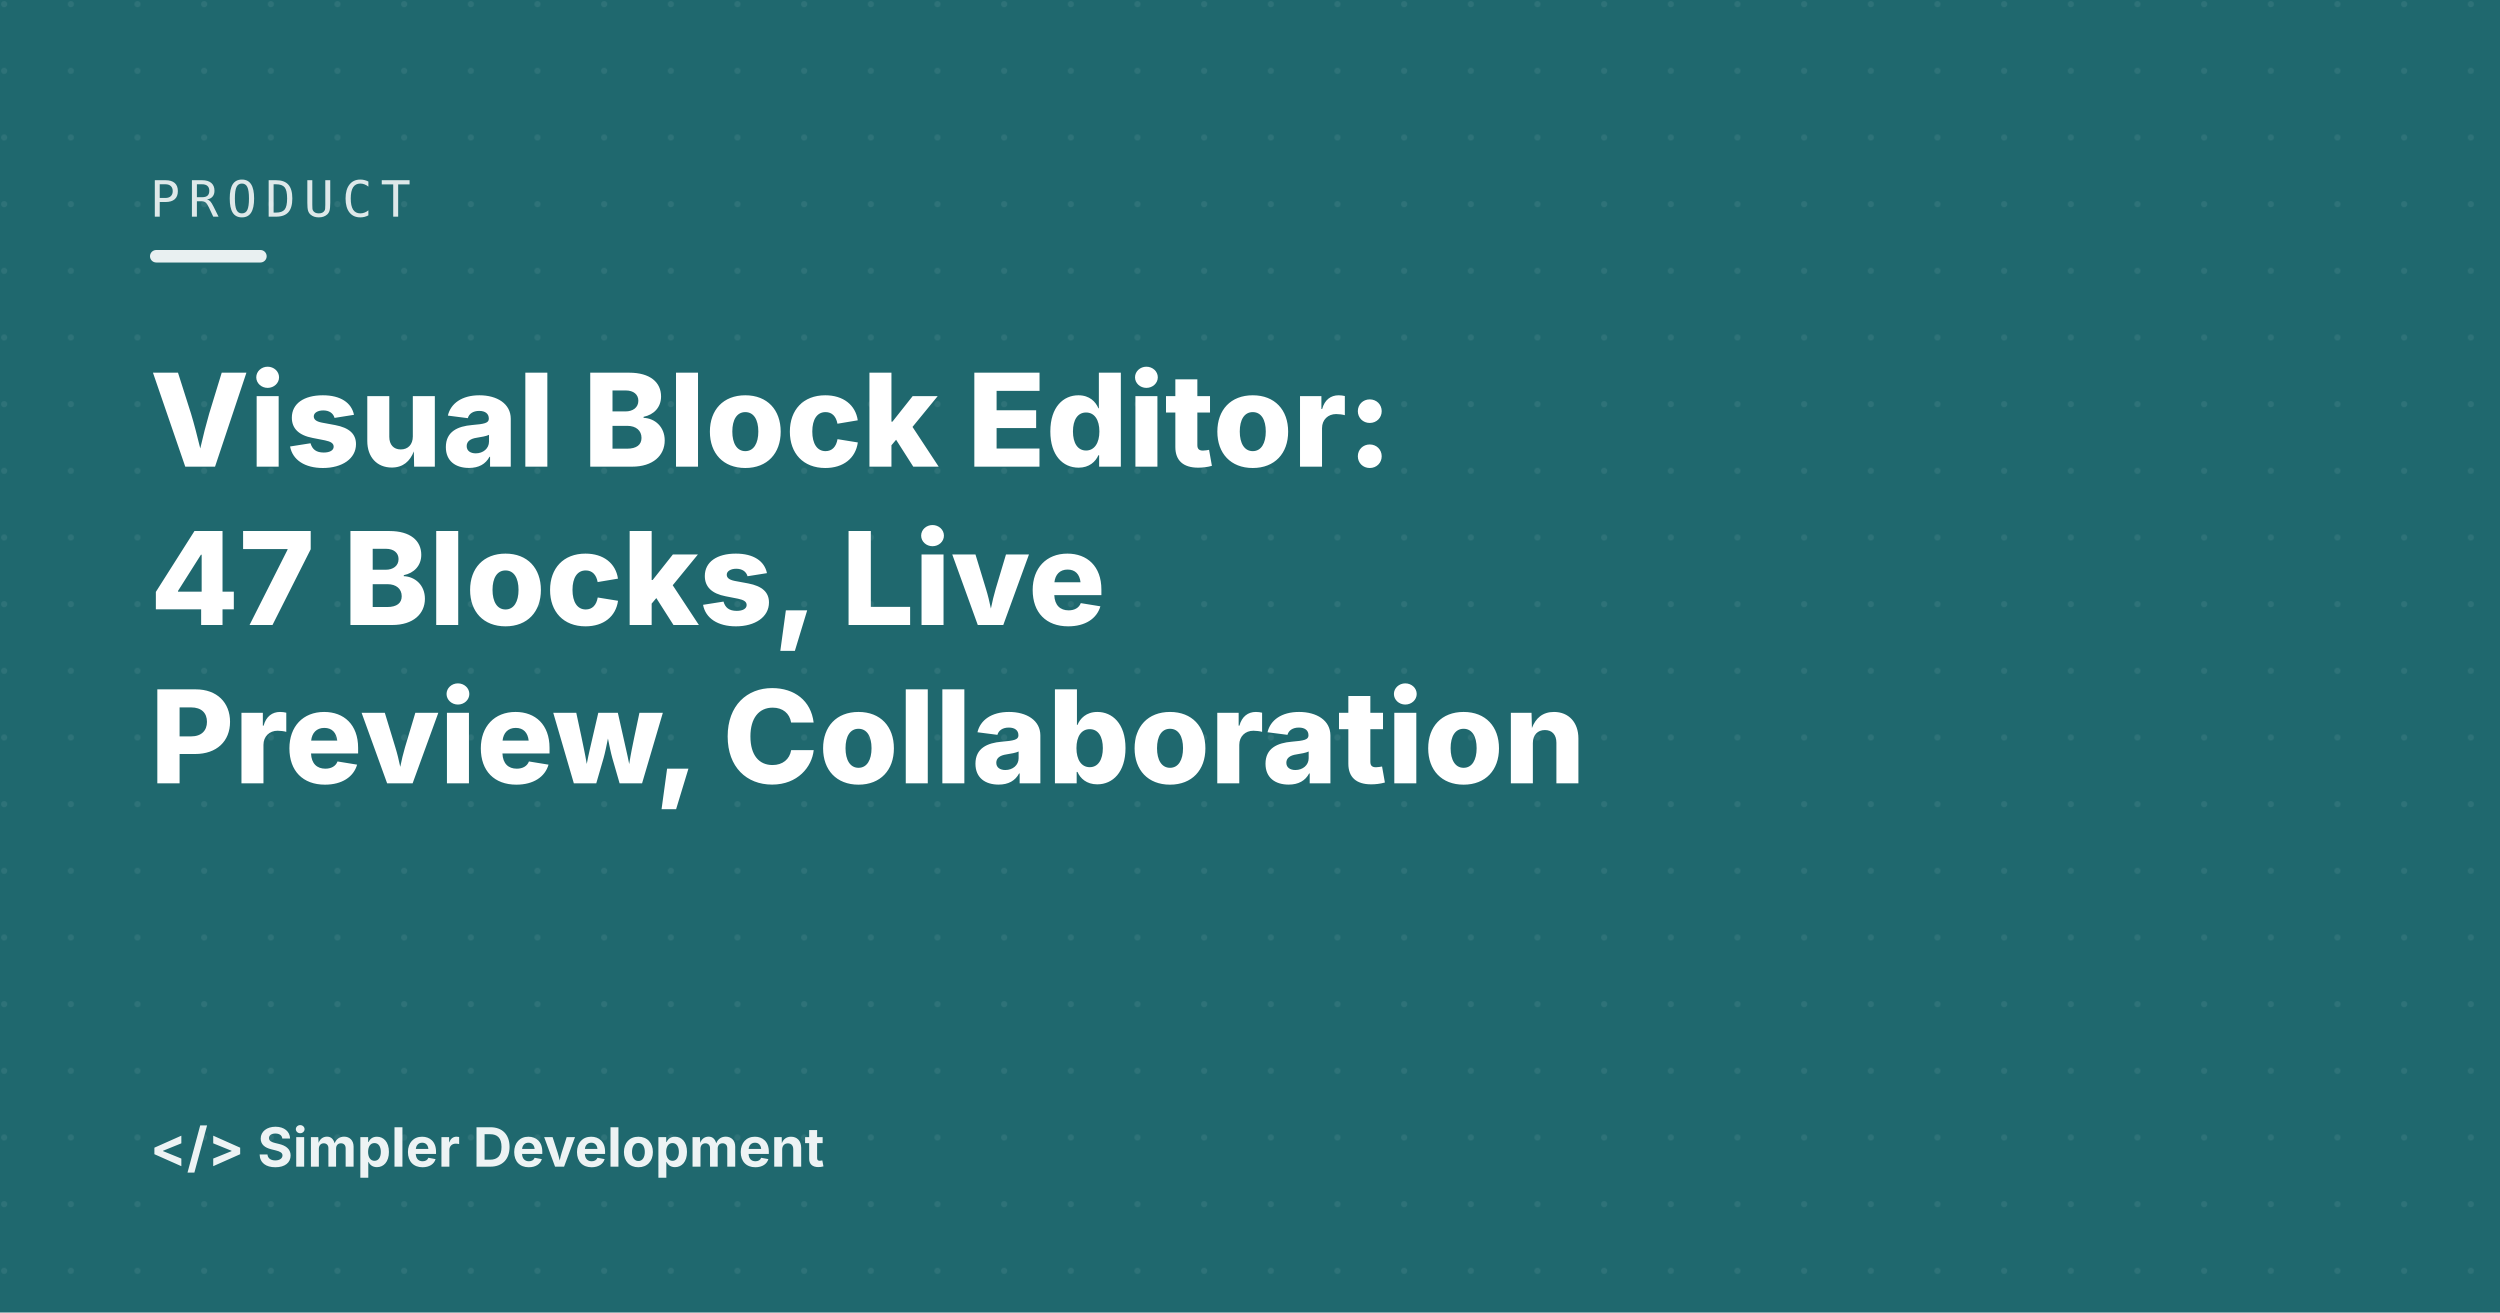
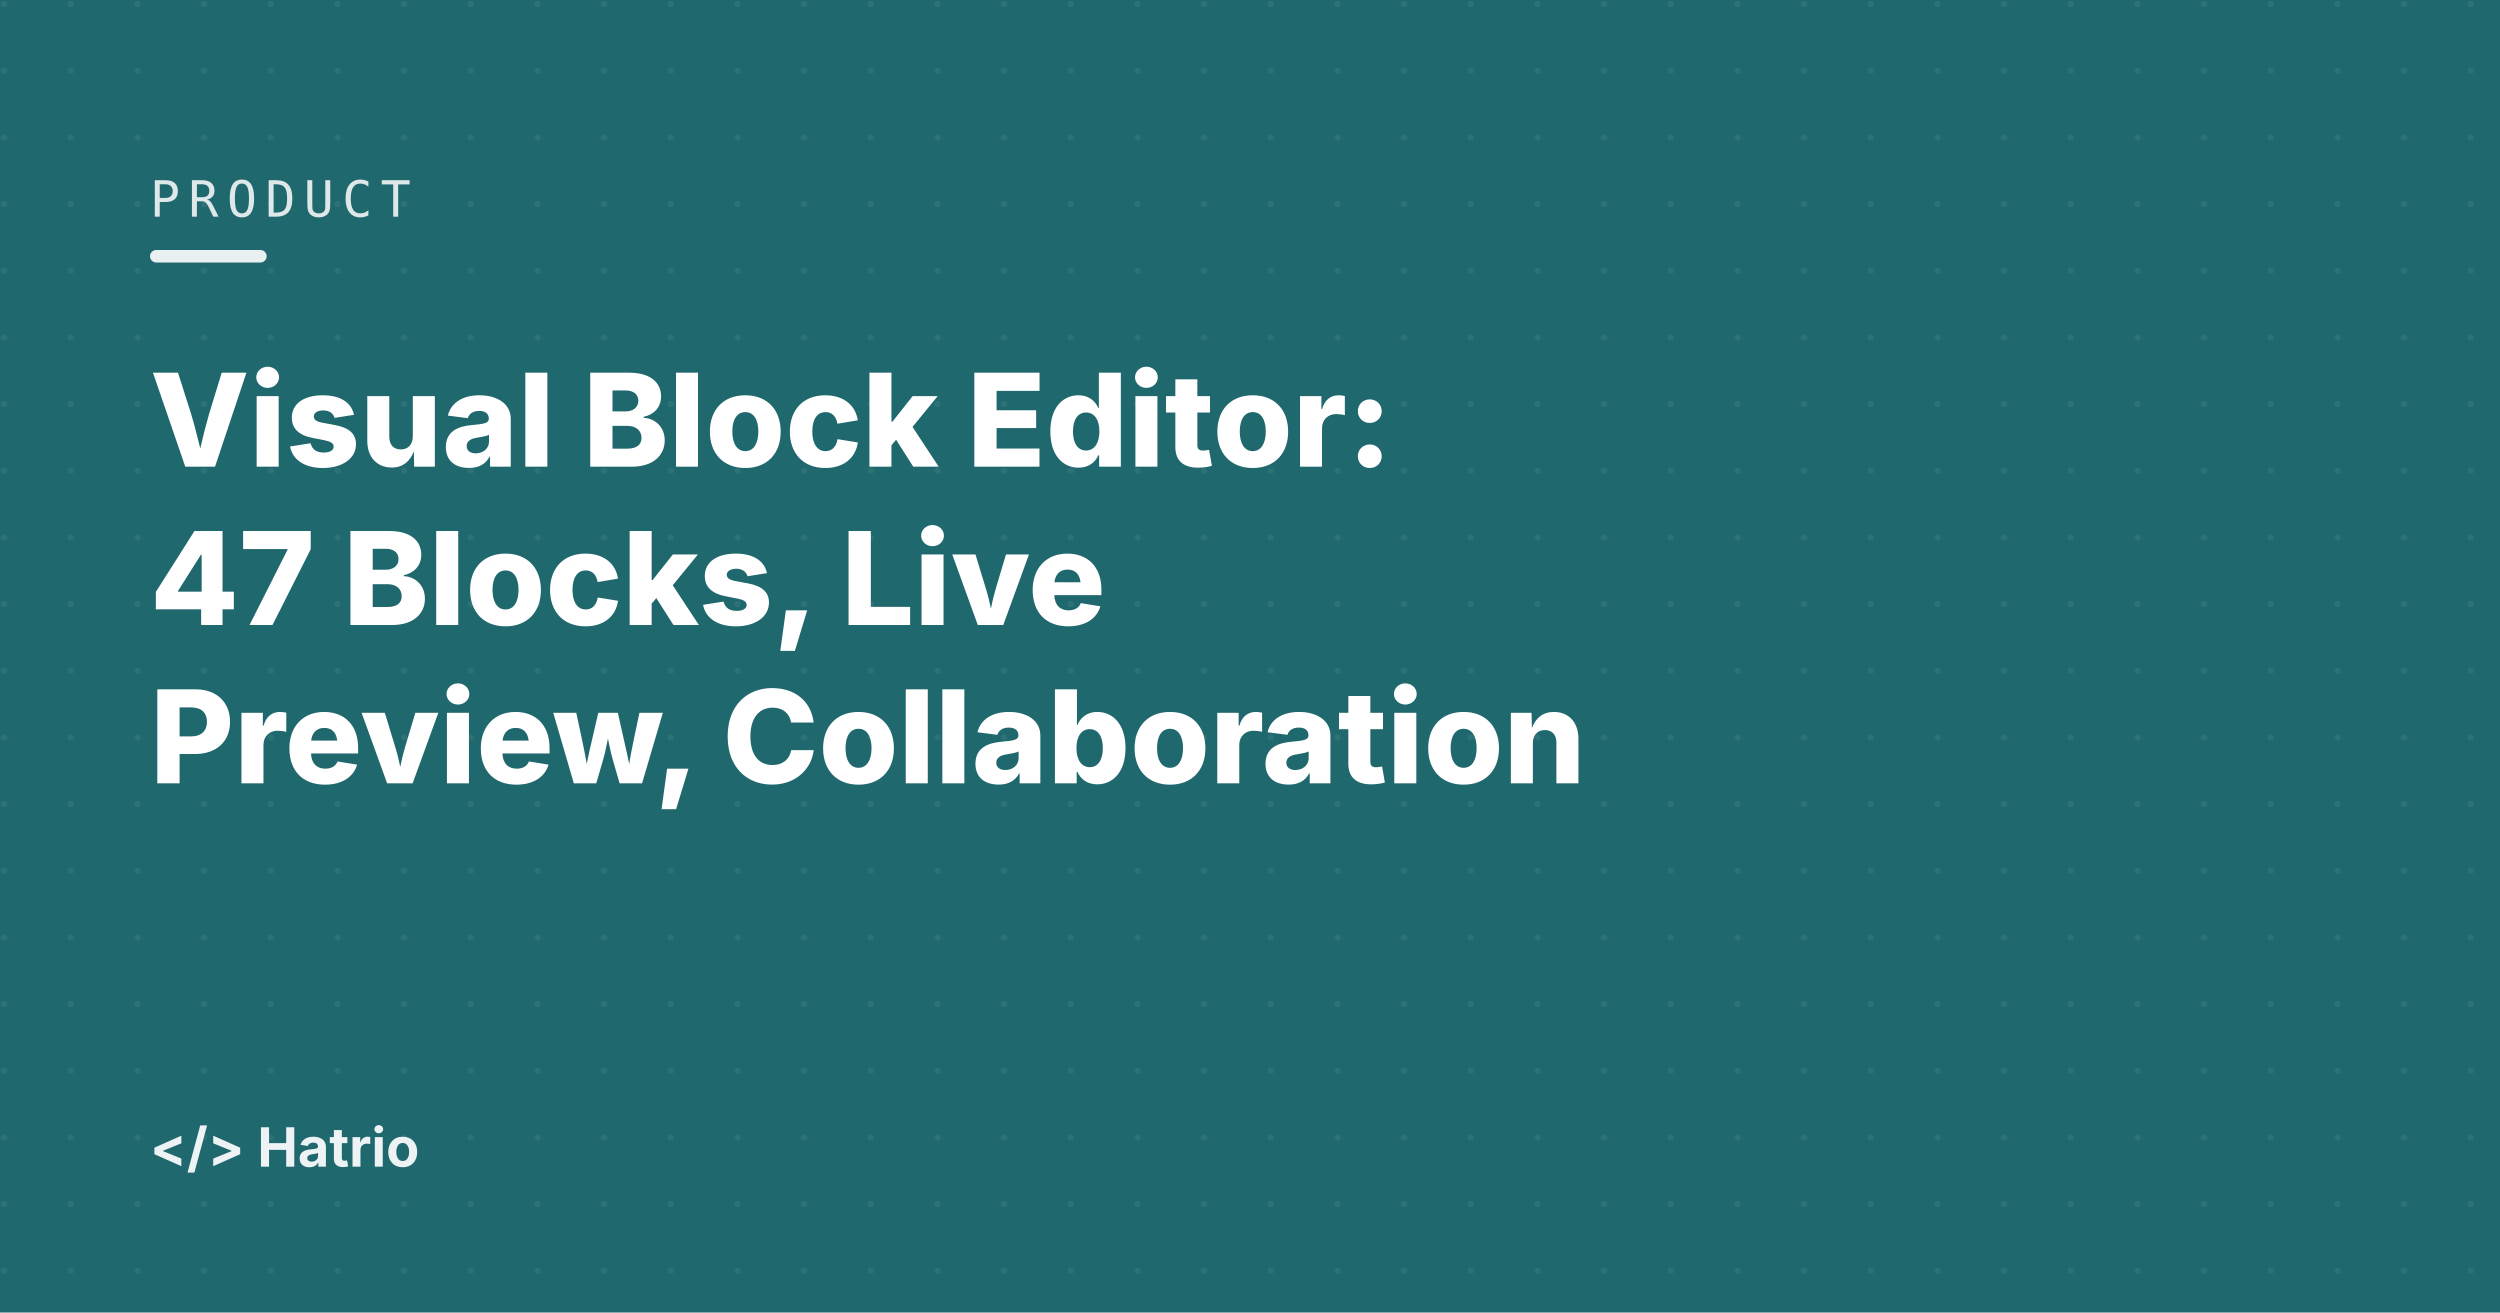
<svg xmlns="http://www.w3.org/2000/svg" width="1200" height="630" viewBox="0 0 1200 630" role="img" aria-label="Visual Block Editor: 47 Blocks, Live Preview, Collaboration">
  <defs>
    <linearGradient id="bg" x1="0" y1="0" x2="1" y2="1">
      <stop offset="0" stop-color="#1F686E" />
      <stop offset="1" stop-color="#1F686E" />
    </linearGradient>
    <pattern id="dots" width="32" height="32" patternUnits="userSpaceOnUse">
      <circle cx="2" cy="2" r="1.5" fill="#ffffff" opacity="0.07" />
    </pattern>
  </defs>
  <rect width="1200" height="630" fill="url(#bg)" />
  <rect width="1200" height="630" fill="url(#dots)" />
  <rect x="72" y="120" width="56" height="6" rx="3" fill="#ffffff" opacity="0.9" />
  <text x="72" y="104" font-family="ui-monospace, SFMono-Regular, Menlo, monospace" font-size="24" letter-spacing="4" fill="#ffffff" opacity="0.85">PRODUCT</text>
  <text x="72" y="224" font-family="Inter, Segoe UI, system-ui, sans-serif" font-size="62" font-weight="800" fill="#ffffff">Visual Block Editor:</text>
  <text x="72" y="300" font-family="Inter, Segoe UI, system-ui, sans-serif" font-size="62" font-weight="800" fill="#ffffff">47 Blocks, Live</text>
  <text x="72" y="376" font-family="Inter, Segoe UI, system-ui, sans-serif" font-size="62" font-weight="800" fill="#ffffff">Preview, Collaboration</text>
-   <text x="72" y="560" font-family="Inter, Segoe UI, system-ui, sans-serif" font-size="26" font-weight="700" fill="#ffffff" opacity="0.92">&lt;/&gt; Simpler Development</text>
+   <text x="72" y="560" font-family="Inter, Segoe UI, system-ui, sans-serif" font-size="26" font-weight="700" fill="#ffffff" opacity="0.92">&lt;/&gt; Hatrio</text>
</svg>
